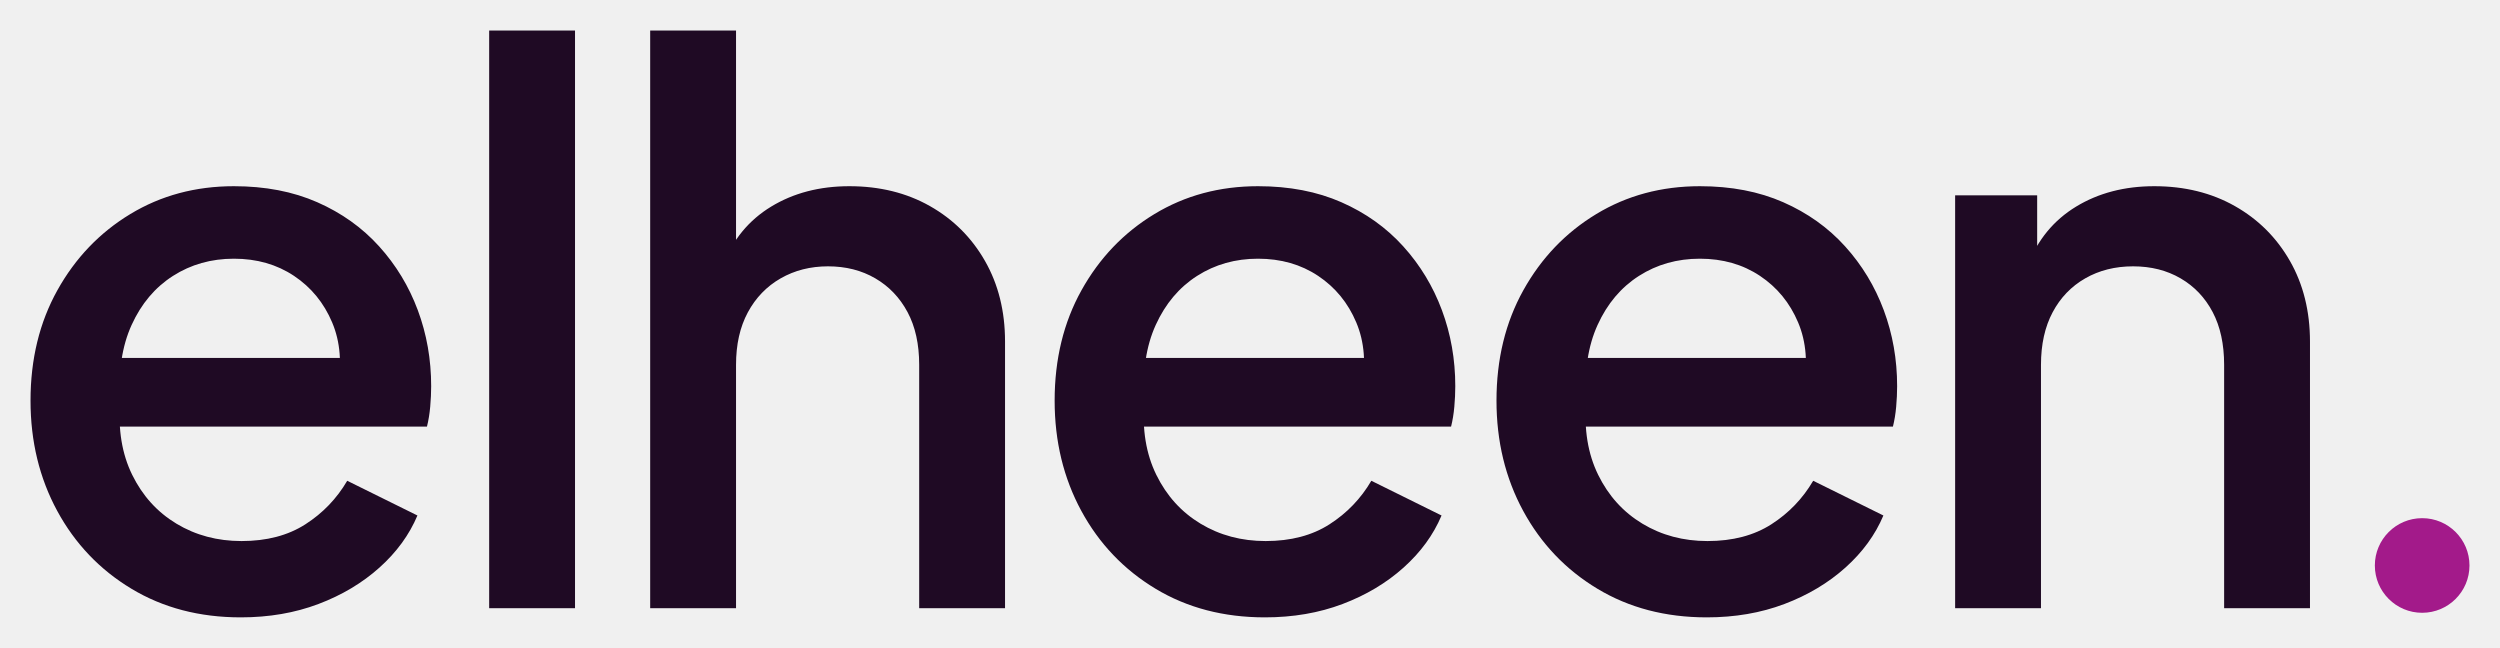
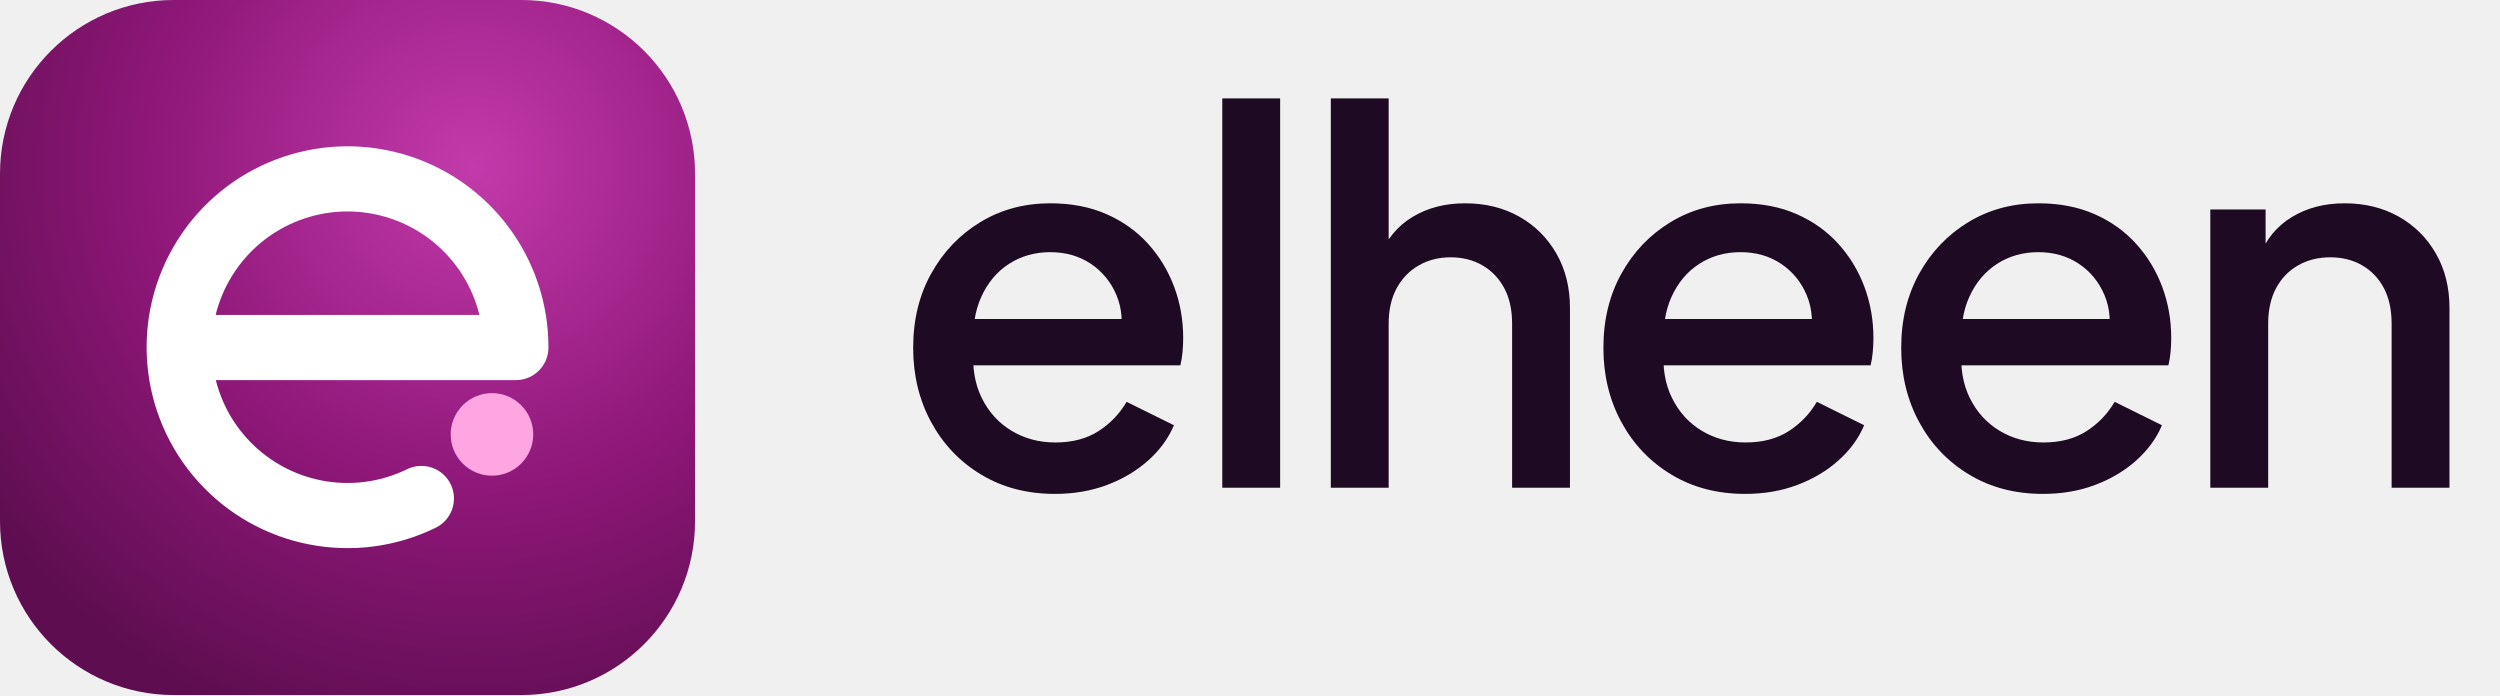
- <svg xmlns="http://www.w3.org/2000/svg" viewBox="4 -797 3276 849" role="img" aria-label="elheen">
-   <path d="M319.5 12.0Q238.5 12.0 176.25 -25.5Q114 -63 79.0 -127.5Q44 -192 44 -272Q44.0 -353.5 79.25 -416.75Q114.5 -480.0 174.75 -516.5Q235 -553 310.5 -553.0Q372 -553 419.75 -532.0Q467.5 -511.0 500.75 -474.25Q534.0 -437.5 551.5 -390.5Q569.0 -343.5 569 -291Q569 -278 567.75 -264.0Q566.5 -250.0 563.5 -238.0H132.5V-328.0H499.5L446 -287Q455.5 -336.0 439.25 -374.5Q423 -413 389.25 -435.5Q355.5 -458.0 310.5 -458.0Q266 -458 230.75 -435.5Q195.5 -413.0 176.5 -371.25Q157.5 -329.5 161.5 -271.0Q157 -216 177.25 -174.75Q197.5 -133.5 235.25 -110.75Q273 -88 320.5 -88.0Q370 -88 404.25 -110.0Q438.5 -132.0 459 -167L551.0 -121.5Q535.0 -83.5 501.25 -53.25Q467.5 -23.0 421.25 -5.5Q375 12 319.5 12.0Z M645 0V-757H757.5V0.0Z M856 0V-757H968.5V-435.0L951 -449Q970.5 -499.5 1014.5 -526.25Q1058.5 -553.0 1117 -553Q1176.5 -553.0 1222.5 -527.0Q1268.5 -501.0 1294.75 -455.0Q1321 -409 1321.0 -349.5V0H1208.5V-319.0Q1208.5 -359.5 1193.25 -388.0Q1178.0 -416.5 1151.0 -432.25Q1124 -448 1089 -448Q1054.5 -448.0 1027.0 -432.25Q999.5 -416.5 984.0 -387.75Q968.5 -359.0 968.5 -319.0V0.0Z M1661.5 12.0Q1580.5 12.0 1518.25 -25.5Q1456 -63 1421.0 -127.5Q1386 -192 1386 -272Q1386.0 -353.5 1421.25 -416.75Q1456.5 -480.0 1516.75 -516.5Q1577 -553 1652.5 -553.0Q1714 -553 1761.75 -532.0Q1809.5 -511.0 1842.75 -474.25Q1876.0 -437.5 1893.5 -390.5Q1911.0 -343.5 1911 -291Q1911 -278 1909.75 -264.0Q1908.5 -250.0 1905.5 -238.0H1474.5V-328.0H1841.5L1788 -287Q1797.5 -336.0 1781.25 -374.5Q1765 -413 1731.25 -435.5Q1697.5 -458.0 1652.5 -458.0Q1608 -458 1572.75 -435.5Q1537.5 -413.0 1518.5 -371.25Q1499.5 -329.5 1503.5 -271.0Q1499 -216 1519.25 -174.75Q1539.5 -133.5 1577.25 -110.75Q1615 -88 1662.5 -88.0Q1712 -88 1746.25 -110.0Q1780.5 -132.0 1801 -167L1893.0 -121.5Q1877.0 -83.5 1843.25 -53.25Q1809.5 -23.0 1763.25 -5.5Q1717 12 1661.5 12.0Z M2240.5 12.0Q2159.5 12.0 2097.25 -25.5Q2035 -63 2000.0 -127.5Q1965 -192 1965 -272Q1965.0 -353.5 2000.25 -416.75Q2035.5 -480.0 2095.75 -516.5Q2156 -553 2231.5 -553.0Q2293 -553 2340.75 -532.0Q2388.5 -511.0 2421.75 -474.25Q2455.0 -437.5 2472.5 -390.5Q2490.0 -343.5 2490 -291Q2490 -278 2488.75 -264.0Q2487.5 -250.0 2484.5 -238.0H2053.5V-328.0H2420.5L2367 -287Q2376.5 -336.0 2360.25 -374.5Q2344 -413 2310.25 -435.5Q2276.5 -458.0 2231.5 -458.0Q2187 -458 2151.75 -435.5Q2116.5 -413.0 2097.5 -371.25Q2078.5 -329.5 2082.5 -271.0Q2078 -216 2098.25 -174.75Q2118.5 -133.5 2156.25 -110.75Q2194 -88 2241.5 -88.0Q2291 -88 2325.25 -110.0Q2359.5 -132.0 2380 -167L2472.0 -121.5Q2456.0 -83.5 2422.25 -53.25Q2388.5 -23.0 2342.25 -5.5Q2296 12 2240.5 12.0Z M2566 0V-541H2673.5V-435.0L2661 -449Q2680.5 -499.5 2724.5 -526.25Q2768.5 -553.0 2827 -553Q2886.5 -553.0 2932.5 -527.0Q2978.5 -501.0 3004.75 -455.0Q3031 -409 3031.0 -349.349V0H2918.5V-319.0Q2918.5 -359.5 2903.5 -388.0Q2888.5 -416.5 2861.453 -432.25Q2834.407 -448.0 2799.203 -448.0Q2764 -448 2736.5 -432.25Q2709.0 -416.5 2693.75 -387.75Q2678.5 -359.0 2678.5 -319.0V0.0Z" fill="#1F0A24" />
-   <circle cx="3178" cy="-56" r="62" fill="#A31A8A" />
+ <svg xmlns="http://www.w3.org/2000/svg" viewBox="0 0 230.2 64" role="img" aria-label="elheen">
+   <defs>
+     <radialGradient id="g" cx="68%" cy="24%" r="85%">
+       <stop offset="0" stop-color="#C23AAB" />
+       <stop offset=".55" stop-color="#8E1778" />
+       <stop offset="1" stop-color="#5E0E50" />
+     </radialGradient>
+   </defs>
+   <rect width="64" height="64" rx="16" fill="url(#g)" />
+   <path d="M38.8 45.9A15.5 15.5 0 1 1 47.5 32H17" stroke="#fff" stroke-width="6" stroke-linecap="round" stroke-linejoin="round" fill="none" />
+   <circle cx="45.3" cy="40" r="3.8" fill="#FFA6E2" />
+   <g transform="translate(82 44.91) scale(0.04736)">
+     <path d="M319.5 12.0Q238.5 12.0 176.25 -25.5Q114 -63 79.0 -127.5Q44 -192 44 -272Q44.0 -353.5 79.25 -416.75Q114.5 -480.0 174.75 -516.5Q235 -553 310.5 -553.0Q372 -553 419.75 -532.0Q467.5 -511.0 500.75 -474.25Q534.0 -437.5 551.5 -390.5Q569.0 -343.5 569 -291Q569 -278 567.75 -264.0Q566.5 -250.0 563.5 -238.0H132.5V-328.0H499.5L446 -287Q455.5 -336.0 439.25 -374.5Q423 -413 389.25 -435.5Q355.5 -458.0 310.5 -458.0Q266 -458 230.75 -435.5Q195.5 -413.0 176.5 -371.25Q157.5 -329.5 161.5 -271.0Q157 -216 177.25 -174.75Q197.5 -133.5 235.25 -110.75Q273 -88 320.5 -88.0Q370 -88 404.25 -110.0Q438.5 -132.0 459 -167L551.0 -121.5Q535.0 -83.5 501.25 -53.25Q467.5 -23.0 421.25 -5.5Q375 12 319.5 12.0Z M645 0V-757H757.5V0.0Z M856 0V-757H968.5V-435.0L951 -449Q970.5 -499.5 1014.5 -526.25Q1058.5 -553.0 1117 -553Q1176.5 -553.0 1222.5 -527.0Q1268.5 -501.0 1294.75 -455.0Q1321 -409 1321.0 -349.5V0H1208.5V-319.0Q1208.5 -359.5 1193.25 -388.0Q1178.0 -416.5 1151.0 -432.25Q1124 -448 1089 -448Q1054.5 -448.0 1027.0 -432.25Q999.5 -416.5 984.0 -387.75Q968.5 -359.0 968.5 -319.0V0.0Z M1661.5 12.0Q1580.5 12.0 1518.25 -25.5Q1456 -63 1421.0 -127.5Q1386 -192 1386 -272Q1386.0 -353.5 1421.25 -416.75Q1456.5 -480.0 1516.75 -516.5Q1577 -553 1652.5 -553.0Q1714 -553 1761.75 -532.0Q1809.5 -511.0 1842.75 -474.25Q1876.0 -437.5 1893.5 -390.5Q1911.0 -343.5 1911 -291Q1911 -278 1909.75 -264.0Q1908.5 -250.0 1905.5 -238.0H1474.5V-328.0H1841.5L1788 -287Q1797.5 -336.0 1781.25 -374.5Q1765 -413 1731.25 -435.5Q1697.5 -458.0 1652.5 -458.0Q1608 -458 1572.75 -435.5Q1537.5 -413.0 1518.5 -371.25Q1499.5 -329.5 1503.5 -271.0Q1499 -216 1519.25 -174.75Q1539.5 -133.5 1577.25 -110.75Q1615 -88 1662.5 -88.0Q1712 -88 1746.25 -110.0Q1780.5 -132.0 1801 -167L1893.0 -121.5Q1877.0 -83.5 1843.25 -53.25Q1809.5 -23.0 1763.25 -5.5Q1717 12 1661.5 12.0Z M2240.5 12.0Q2159.5 12.0 2097.25 -25.5Q2035 -63 2000.0 -127.5Q1965 -192 1965 -272Q1965.0 -353.5 2000.25 -416.75Q2035.5 -480.0 2095.75 -516.5Q2156 -553 2231.5 -553.0Q2293 -553 2340.75 -532.0Q2388.5 -511.0 2421.75 -474.25Q2455.0 -437.5 2472.5 -390.5Q2490.0 -343.5 2490 -291Q2490 -278 2488.75 -264.0Q2487.5 -250.0 2484.5 -238.0H2053.5V-328.0H2420.5L2367 -287Q2376.5 -336.0 2360.25 -374.5Q2344 -413 2310.25 -435.5Q2276.5 -458.0 2231.5 -458.0Q2187 -458 2151.75 -435.5Q2116.5 -413.0 2097.5 -371.25Q2078.5 -329.5 2082.5 -271.0Q2078 -216 2098.25 -174.75Q2118.5 -133.5 2156.25 -110.75Q2194 -88 2241.5 -88.0Q2291 -88 2325.25 -110.0Q2359.5 -132.0 2380 -167L2472.0 -121.5Q2456.0 -83.5 2422.25 -53.25Q2388.5 -23.0 2342.25 -5.5Q2296 12 2240.5 12.0Z M2566 0V-541H2673.5V-435.0L2661 -449Q2680.5 -499.5 2724.5 -526.25Q2768.5 -553.0 2827 -553Q2886.5 -553.0 2932.5 -527.0Q2978.5 -501.0 3004.75 -455.0Q3031 -409 3031.0 -349.349V0H2918.5V-319.0Q2918.5 -359.5 2903.5 -388.0Q2888.5 -416.5 2861.453 -432.25Q2834.407 -448.0 2799.203 -448.0Q2764 -448 2736.5 -432.25Q2709.0 -416.5 2693.75 -387.75Q2678.5 -359.0 2678.5 -319.0V0.0Z" fill="#1F0A24" />
+   </g>
</svg>
